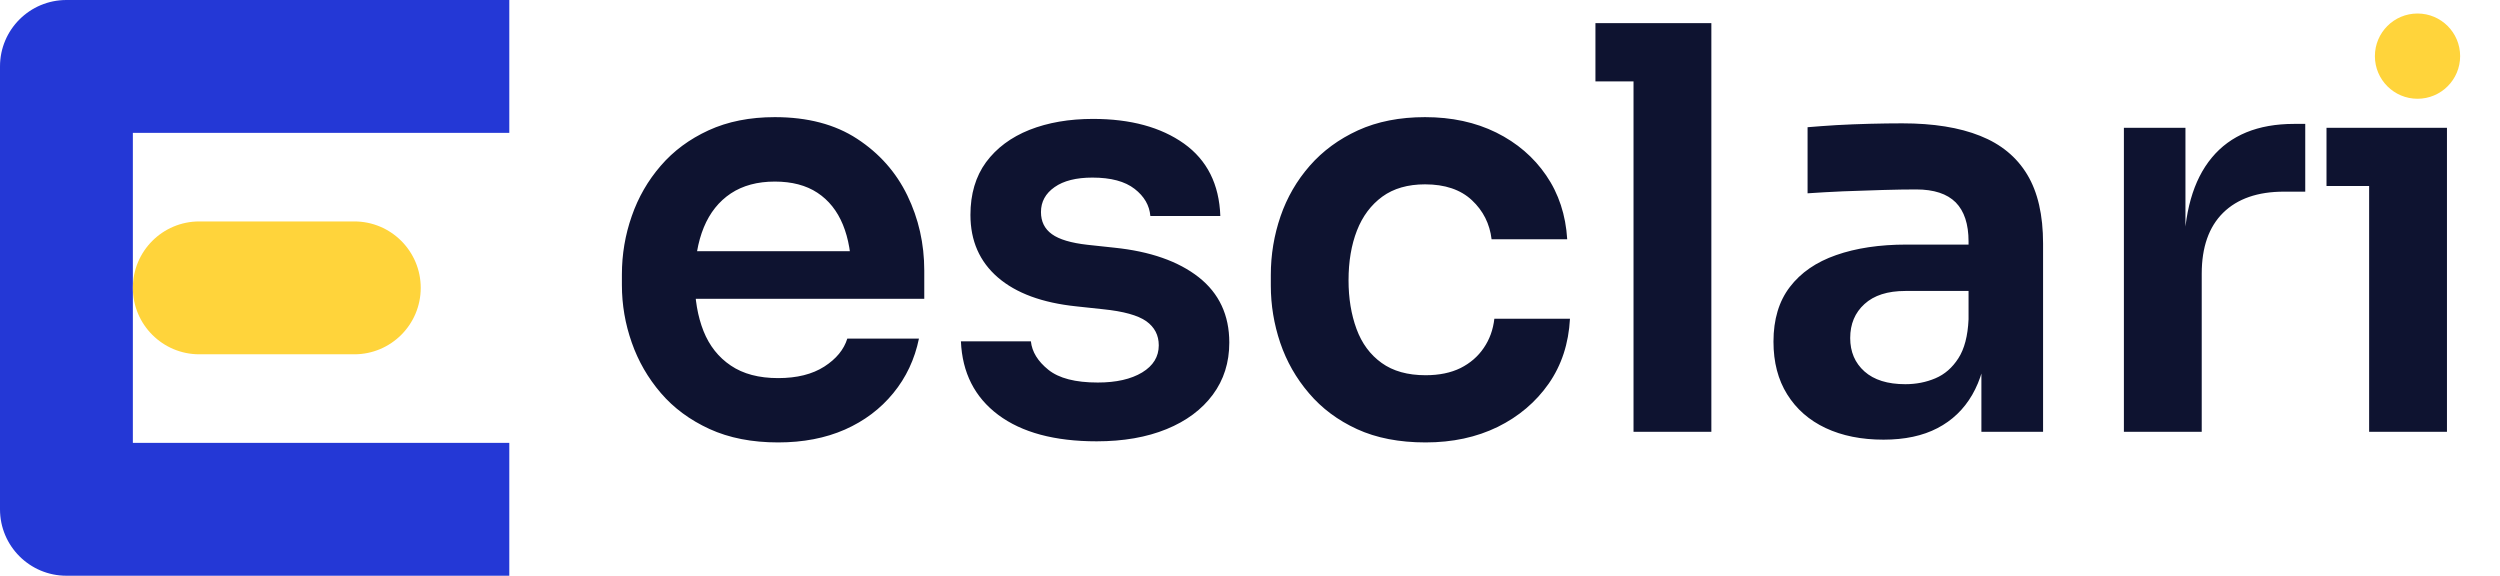
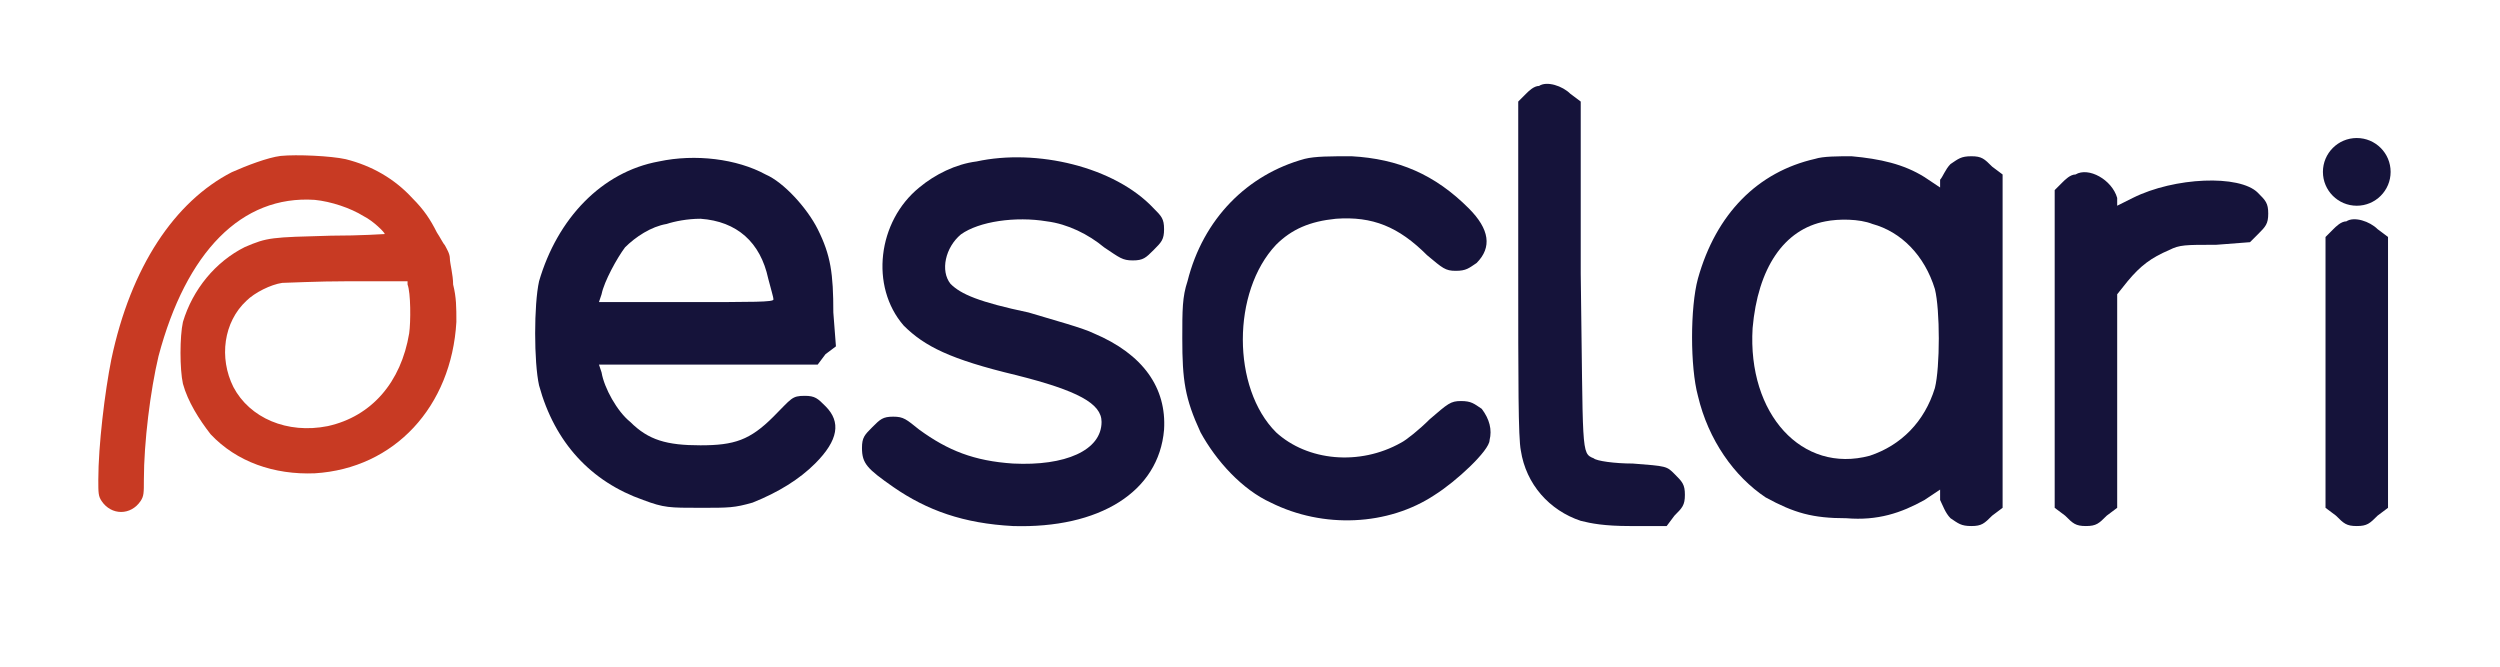
- <svg xmlns="http://www.w3.org/2000/svg" viewBox="9 6 225.8 52" role="img" aria-label="Esclari">
-   <path fill="#2438d6" d="M55 6H15A6 6 0 0 0 9 12V52A6 6 0 0 0 15 58H55V46H21V18H55Z" />
-   <rect x="21" y="26" width="26" height="12" rx="6" fill="#ffd43b" />
-   <path fill="#0e1330" d="M79.28 45.96Q75.74 45.96 73.09 44.75Q70.43 43.53 68.69 41.5Q66.94 39.46 66.06 36.94Q65.17 34.41 65.17 31.75V30.79Q65.17 28.06 66.06 25.52Q66.94 22.98 68.68 20.97Q70.41 18.96 73 17.77Q75.59 16.58 78.98 16.58Q83.43 16.58 86.42 18.54Q89.42 20.5 90.95 23.65Q92.48 26.8 92.48 30.44V32.99H68.16V28.69H88.05L85.9 30.79Q85.9 28.16 85.13 26.29Q84.36 24.42 82.83 23.41Q81.3 22.4 78.98 22.4Q76.63 22.4 75.01 23.47Q73.39 24.55 72.57 26.53Q71.75 28.52 71.75 31.3Q71.75 33.9 72.54 35.9Q73.34 37.9 75.01 39.02Q76.68 40.15 79.28 40.15Q81.83 40.15 83.45 39.11Q85.07 38.07 85.53 36.58H92Q91.42 39.39 89.68 41.51Q87.95 43.63 85.31 44.8Q82.67 45.96 79.28 45.96ZM108.05 45.86Q102.36 45.86 99.16 43.47Q95.97 41.08 95.79 36.83H102.11Q102.26 38.25 103.69 39.4Q105.12 40.55 108.15 40.55Q110.65 40.55 112.16 39.64Q113.66 38.73 113.66 37.19Q113.66 35.82 112.53 35.01Q111.39 34.21 108.63 33.93L106.21 33.67Q101.6 33.19 99.13 31.06Q96.65 28.92 96.65 25.41Q96.65 22.58 98.06 20.65Q99.48 18.73 101.98 17.73Q104.49 16.74 107.72 16.74Q112.8 16.74 115.94 18.97Q119.07 21.21 119.22 25.51H112.9Q112.78 24.07 111.48 23.06Q110.17 22.04 107.67 22.04Q105.47 22.04 104.25 22.9Q103.02 23.76 103.02 25.15Q103.02 26.44 104.01 27.15Q104.99 27.86 107.22 28.11L109.64 28.37Q114.5 28.87 117.27 31.04Q120.03 33.22 120.03 36.94Q120.03 39.64 118.54 41.65Q117.05 43.66 114.36 44.76Q111.67 45.86 108.05 45.86ZM137.76 45.96Q134.19 45.96 131.57 44.76Q128.96 43.56 127.23 41.52Q125.49 39.49 124.63 36.96Q123.78 34.43 123.78 31.8V30.84Q123.78 28.09 124.66 25.53Q125.54 22.98 127.3 20.97Q129.06 18.96 131.66 17.77Q134.27 16.58 137.71 16.58Q141.32 16.58 144.14 17.97Q146.96 19.37 148.65 21.84Q150.35 24.32 150.55 27.61H143.72Q143.47 25.51 141.94 24.08Q140.41 22.65 137.71 22.65Q135.38 22.65 133.85 23.76Q132.32 24.88 131.56 26.82Q130.8 28.77 130.8 31.32Q130.8 33.75 131.52 35.71Q132.24 37.67 133.79 38.78Q135.33 39.89 137.76 39.89Q139.6 39.89 140.92 39.24Q142.23 38.58 143.01 37.43Q143.8 36.28 143.97 34.79H150.8Q150.62 38.15 148.88 40.65Q147.13 43.15 144.27 44.56Q141.4 45.96 137.76 45.96ZM156.54 45V8.09H163.57V45ZM153.1 13.35V8.09H163.57V13.35ZM187.96 45V36.86H186.8V27.81Q186.8 25.46 185.64 24.28Q184.47 23.11 182.07 23.11Q180.81 23.11 179.04 23.16Q177.27 23.21 175.47 23.28Q173.68 23.36 172.26 23.46V17.49Q173.43 17.39 174.88 17.3Q176.33 17.22 177.89 17.18Q179.44 17.14 180.81 17.14Q185.03 17.14 187.85 18.27Q190.67 19.39 192.1 21.77Q193.53 24.14 193.53 27.99V45ZM179.12 45.71Q176.13 45.71 173.89 44.66Q171.66 43.61 170.42 41.62Q169.18 39.64 169.18 36.86Q169.18 33.85 170.66 31.92Q172.14 29.98 174.84 29.04Q177.55 28.09 181.19 28.09H187.56V32.28H181.09Q178.69 32.28 177.4 33.46Q176.11 34.63 176.11 36.53Q176.11 38.4 177.4 39.55Q178.69 40.7 181.09 40.7Q182.55 40.7 183.8 40.17Q185.06 39.64 185.88 38.36Q186.7 37.09 186.8 34.84L188.52 36.81Q188.27 39.69 187.13 41.66Q185.99 43.63 183.99 44.67Q182 45.71 179.12 45.71ZM200.83 45V17.54H206.39V29.17H206.24Q206.24 23.28 208.77 20.24Q211.3 17.19 216.2 17.19H217.21V23.31H215.29Q211.73 23.31 209.79 25.22Q207.86 27.13 207.86 30.72V45ZM222.98 45V17.54H230.01V45ZM219.13 22.8V17.54H230.01V22.8Z" />
-   <circle cx="227.35" cy="11.07" r="3.85" fill="#ffd43b" />
+ <svg xmlns="http://www.w3.org/2000/svg" viewBox="0 0 960 256" role="img" aria-labelledby="title" data-gap="28" data-alinhamento="optico">
+   <g data-componente="simbolo" fill="#C83A23" transform="translate(24 48) scale(.625)">
+     <path fill-rule="evenodd" d="M 134 19 C 126 20, 113 25, 104 29 C 69 47, 42 87, 30 144 C 26 164, 22 197, 22 218 C 22 226, 22 228, 24 231 C 30 240, 42 240, 48 231 C 50 228, 50 226, 50 218 C 50 195, 54 163, 59 142 C 76 78, 110 43, 155 46 C 165 47, 177 51, 185 56 C 191 59, 198 66, 198 67 C 198 67, 183 68, 165 68 C 128 69, 126 69, 112 75 C 94 84, 80 101, 74 121 C 72 130, 72 150, 74 159 C 77 170, 84 181, 91 190 C 107 207, 130 215, 155 214 C 204 211, 239 173, 242 121 C 242 112, 242 106, 240 98 C 240 92, 238 85, 238 82 C 238 79, 236 76, 235 74 C 234 73, 232 69, 230 66 C 226 58, 222 52, 215 45 C 204 33, 190 25, 174 21 C 165 19, 144 18, 134 19 M 135 97 C 128 98, 118 103, 113 108 C 99 121, 96 143, 105 161 C 115 180, 138 190, 163 185 C 190 179, 208 158, 213 128 C 214 121, 214 103, 212 98 L 212 96 176 96 C 156 96, 138 97, 135 97" />
+   </g>
+   <g data-componente="palavra-marca" fill="#15133A" transform="translate(185 0)">
+     <path id="letra-e" data-custom="fio" fill-rule="evenodd" d="M 68 62 C 46 66, 29 84, 22 108 C 20 117, 20 139, 22 148 C 28 170, 42 185, 62 192 C 70 195, 72 195, 84 195 C 95 195, 97 195, 104 193 C 114 189, 122 184, 128 178 C 137 169, 138 162, 132 156 C 129 153, 128 152, 124 152 C 119 152, 119 153, 112 160 C 103 169, 97 171, 84 171 C 71 171, 64 169, 57 162 C 52 158, 47 149, 46 143 L 45 140 87 140 L 129 140 132 136 L 136 133 135 120 C 135 105, 134 98, 129 88 C 125 80, 116 70, 109 67 C 98 61, 82 59, 68 62 M 71 86 C 65 87, 59 91, 55 95 C 52 99, 47 108, 46 113 L 45 116 78 116 C 105 116, 112 116, 112 115 C 112 114, 111 111, 110 107 C 107 93, 98 85, 84 84 C 79 84, 74 85, 71 86" />
+     <path id="letra-s" fill-rule="evenodd" d="M 190 62 C 182 63, 174 67, 168 72 C 152 85, 149 110, 162 125 C 170 133, 180 138, 205 144 C 229 150, 238 155, 238 162 C 238 173, 224 179, 204 178 C 189 177, 179 173, 168 165 C 163 161, 162 160, 158 160 C 154 160, 153 161, 150 164 C 147 167, 146 168, 146 172 C 146 178, 148 180, 158 187 C 171 196, 185 201, 204 202 C 237 203, 260 189, 262 165 C 263 149, 254 136, 235 128 C 231 126, 220 123, 210 120 C 191 116, 184 113, 180 109 C 176 104, 178 95, 184 90 C 191 85, 205 83, 217 85 C 225 86, 233 90, 239 95 C 245 99, 246 100, 250 100 C 254 100, 255 99, 258 96 C 261 93, 262 92, 262 88 C 262 84, 261 83, 258 80 C 243 64, 213 57, 190 62" />
+     <path id="letra-c" fill-rule="evenodd" d="M 316 61 C 294 67, 277 84, 271 108 C 269 114, 269 119, 269 130 C 269 146, 270 153, 276 166 C 282 177, 292 188, 303 193 C 323 203, 348 202, 366 190 C 374 185, 387 173, 387 169 C 388 165, 387 161, 384 157 C 381 155, 380 154, 376 154 C 372 154, 371 155, 364 161 C 360 165, 355 169, 353 170 C 337 179, 317 177, 305 166 C 288 149, 288 112, 305 94 C 311 88, 318 85, 328 84 C 342 83, 352 87, 363 98 C 369 103, 370 104, 374 104 C 378 104, 379 103, 382 101 C 388 95, 387 88, 379 80 C 366 67, 352 61, 334 60 C 326 60, 320 60, 316 61" />
+     <path id="letra-l" fill-rule="evenodd" d="M 406 33 C 404 33, 402 35, 401 36 L 398 39 398 103 C 398 147, 398 168, 399 173 C 401 186, 410 196, 422 200 C 426 201, 431 202, 441 202 L 455 202 458 198 C 461 195, 462 194, 462 190 C 462 186, 461 185, 458 182 C 455 179, 455 179, 442 178 C 435 178, 428 177, 427 176 C 422 174, 423 174, 422 105 L 422 39 418 36 C 415 33, 409 31, 406 33" />
+     <path id="letra-a" data-custom="fio" fill-rule="evenodd" d="M 512 61 C 490 66, 474 82, 467 107 C 464 118, 464 141, 467 152 C 471 169, 481 183, 493 191 C 504 197, 511 199, 524 199 C 536 200, 545 197, 554 192 L 560 188 560 192 C 561 194, 562 197, 564 199 C 567 201, 568 202, 572 202 C 576 202, 577 201, 580 198 L 584 195 584 131 L 584 67 580 64 C 577 61, 576 60, 572 60 C 568 60, 567 61, 564 63 C 562 65, 561 68, 560 69 L 560 72 554 68 C 546 63, 537 61, 526 60 C 521 60, 515 60, 512 61 M 516 85 C 500 88, 490 103, 488 126 C 486 159, 507 182, 533 175 C 545 171, 554 162, 558 149 C 560 141, 560 119, 558 111 C 554 98, 545 89, 534 86 C 529 84, 521 84, 516 85" />
+     <path id="letra-r" data-custom="fio" fill-rule="evenodd" d="M 612 67 C 610 67, 608 69, 607 70 L 604 73 604 134 L 604 195 608 198 C 611 201, 612 202, 616 202 C 620 202, 621 201, 624 198 L 628 195 628 154 L 628 113 632 108 C 637 102, 641 99, 648 96 C 652 94, 654 94, 666 94 L 679 93 682 90 C 685 87, 686 86, 686 82 C 686 78, 685 77, 682 74 C 675 67, 650 68, 634 76 L 628 79 628 76 C 626 69, 617 64, 612 67" />
+     <path id="letra-i" data-custom="fio" fill-rule="evenodd" d="M 716 85 C 714 85, 712 87, 711 88 L 708 91 708 143 L 708 195 712 198 C 715 201, 716 202, 720 202 C 724 202, 725 201, 728 198 L 732 195 732 143 L 732 91 728 88 C 725 85, 719 83, 716 85" />
+     <path id="pingo-i" d="M733 66A13 13 0 1 1 707 66A13 13 0 1 1 733 66Z" />
+   </g>
</svg>
